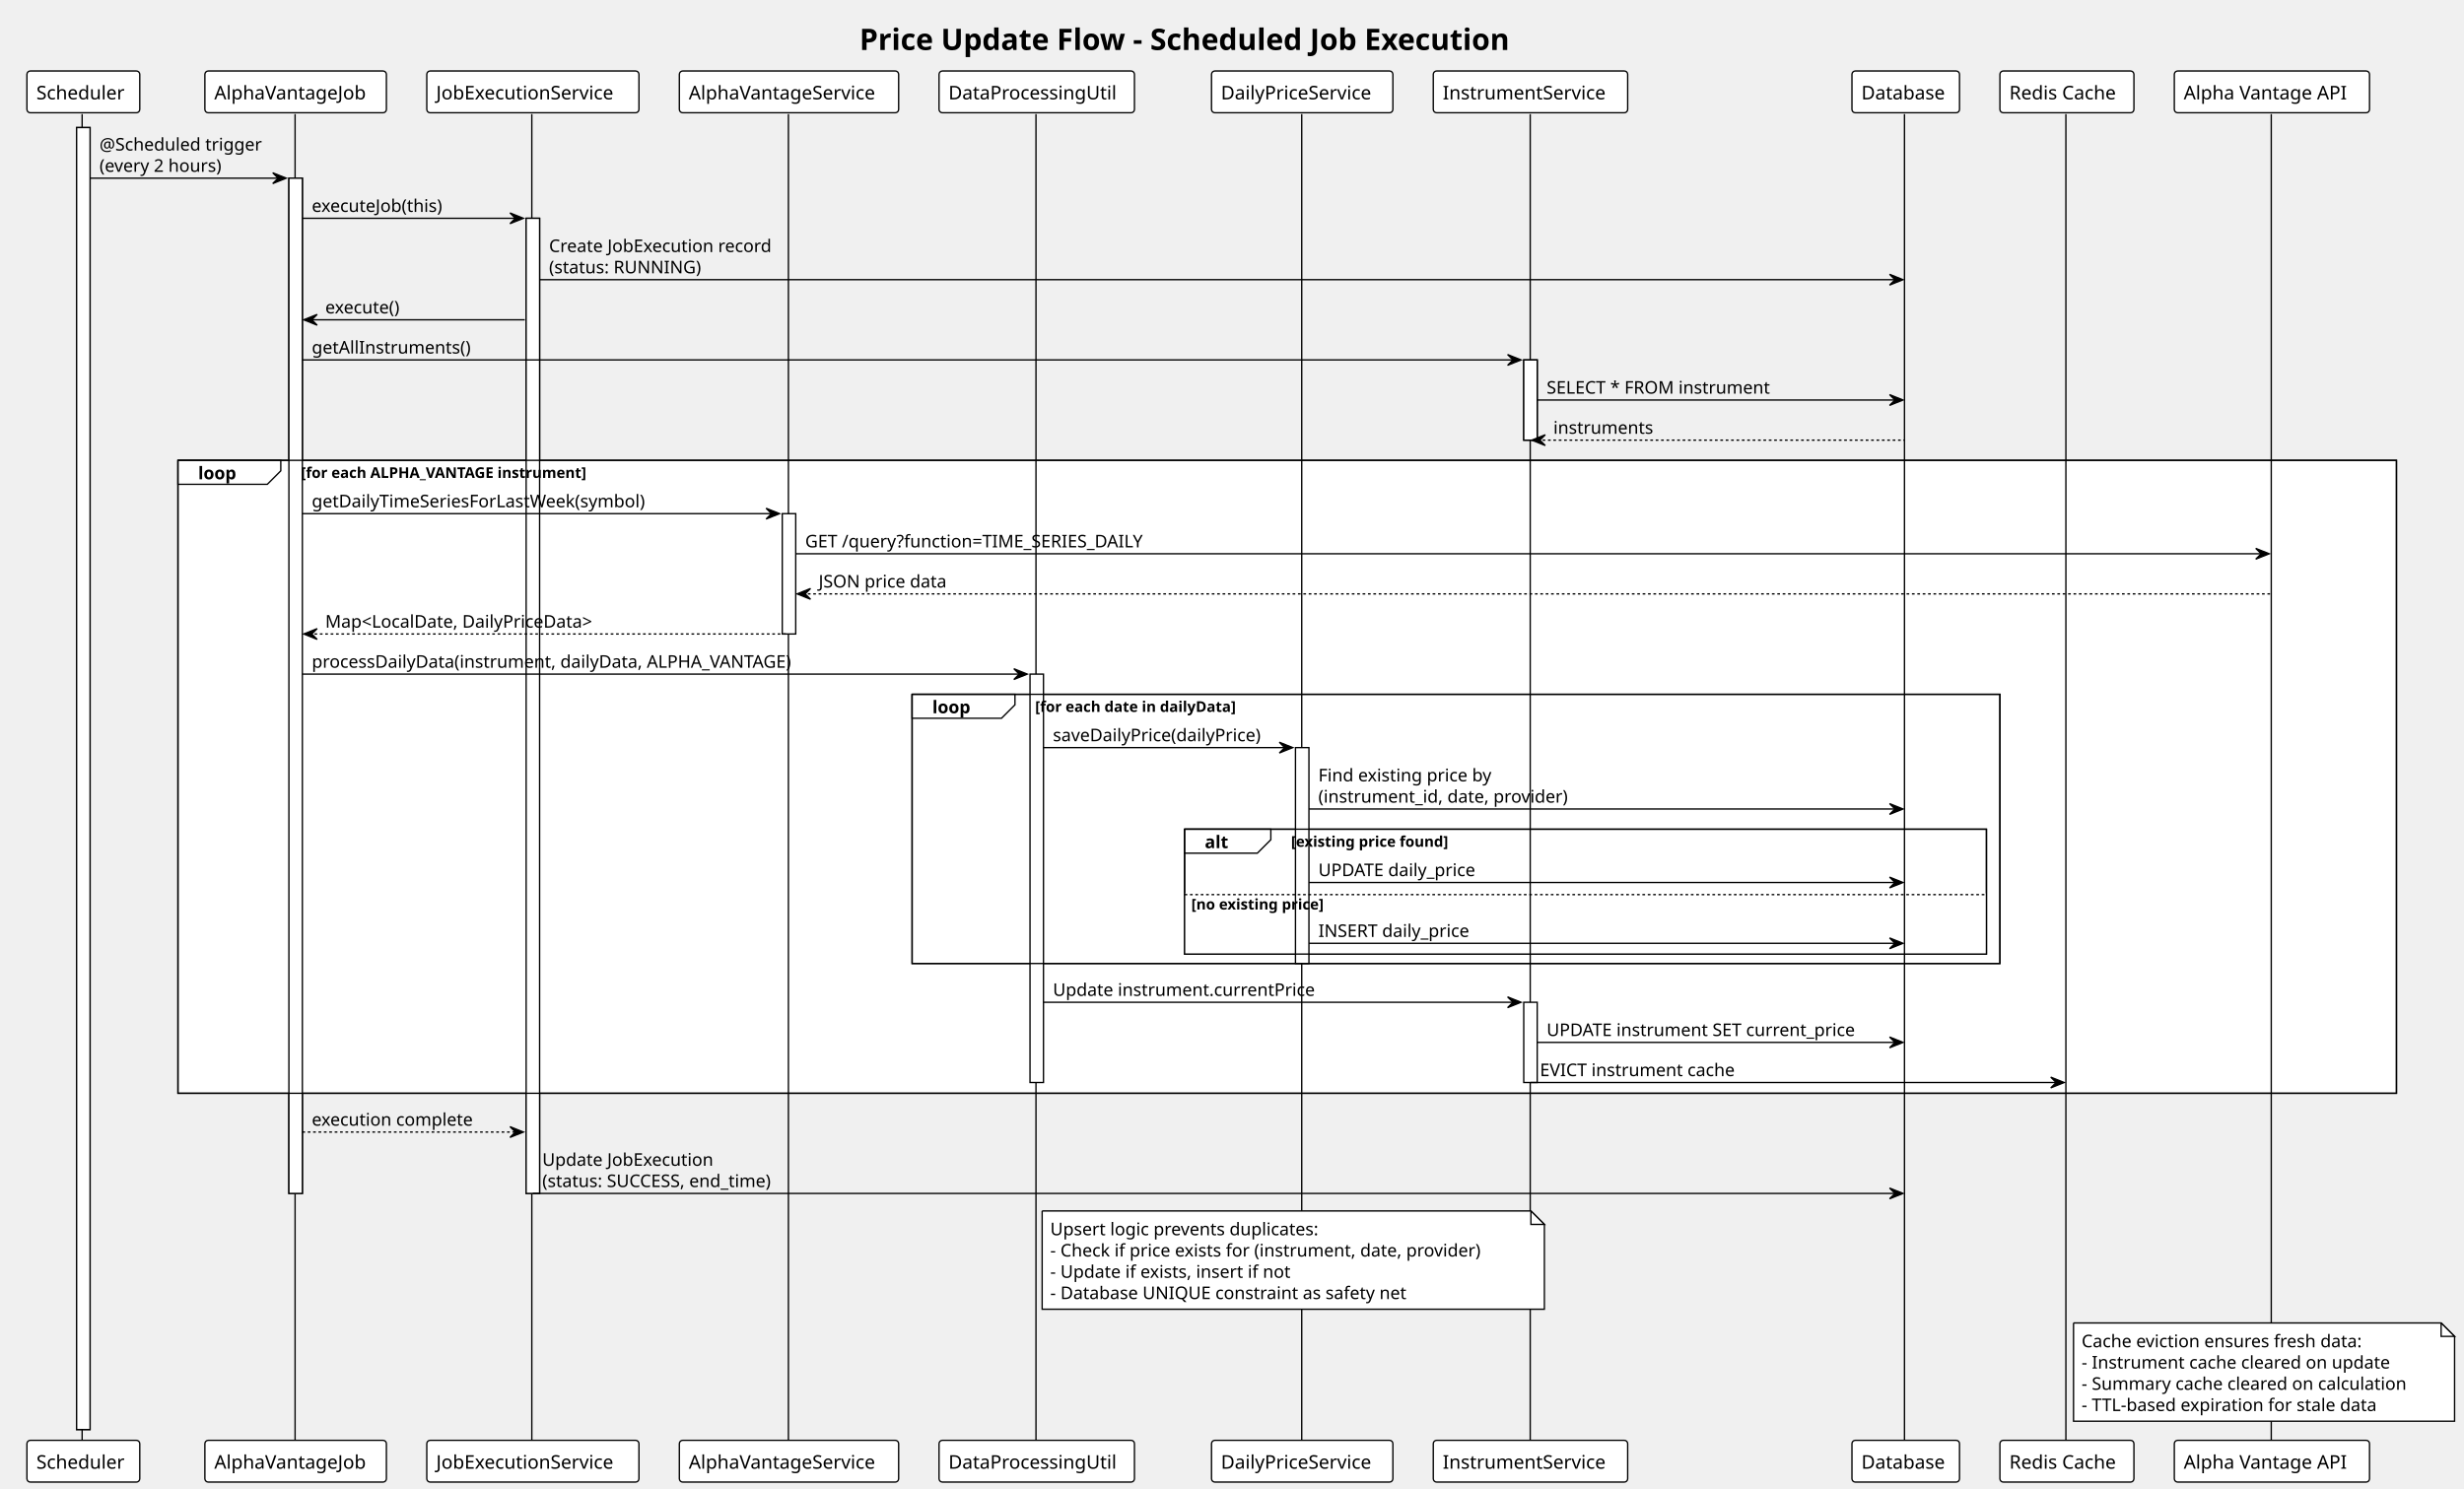
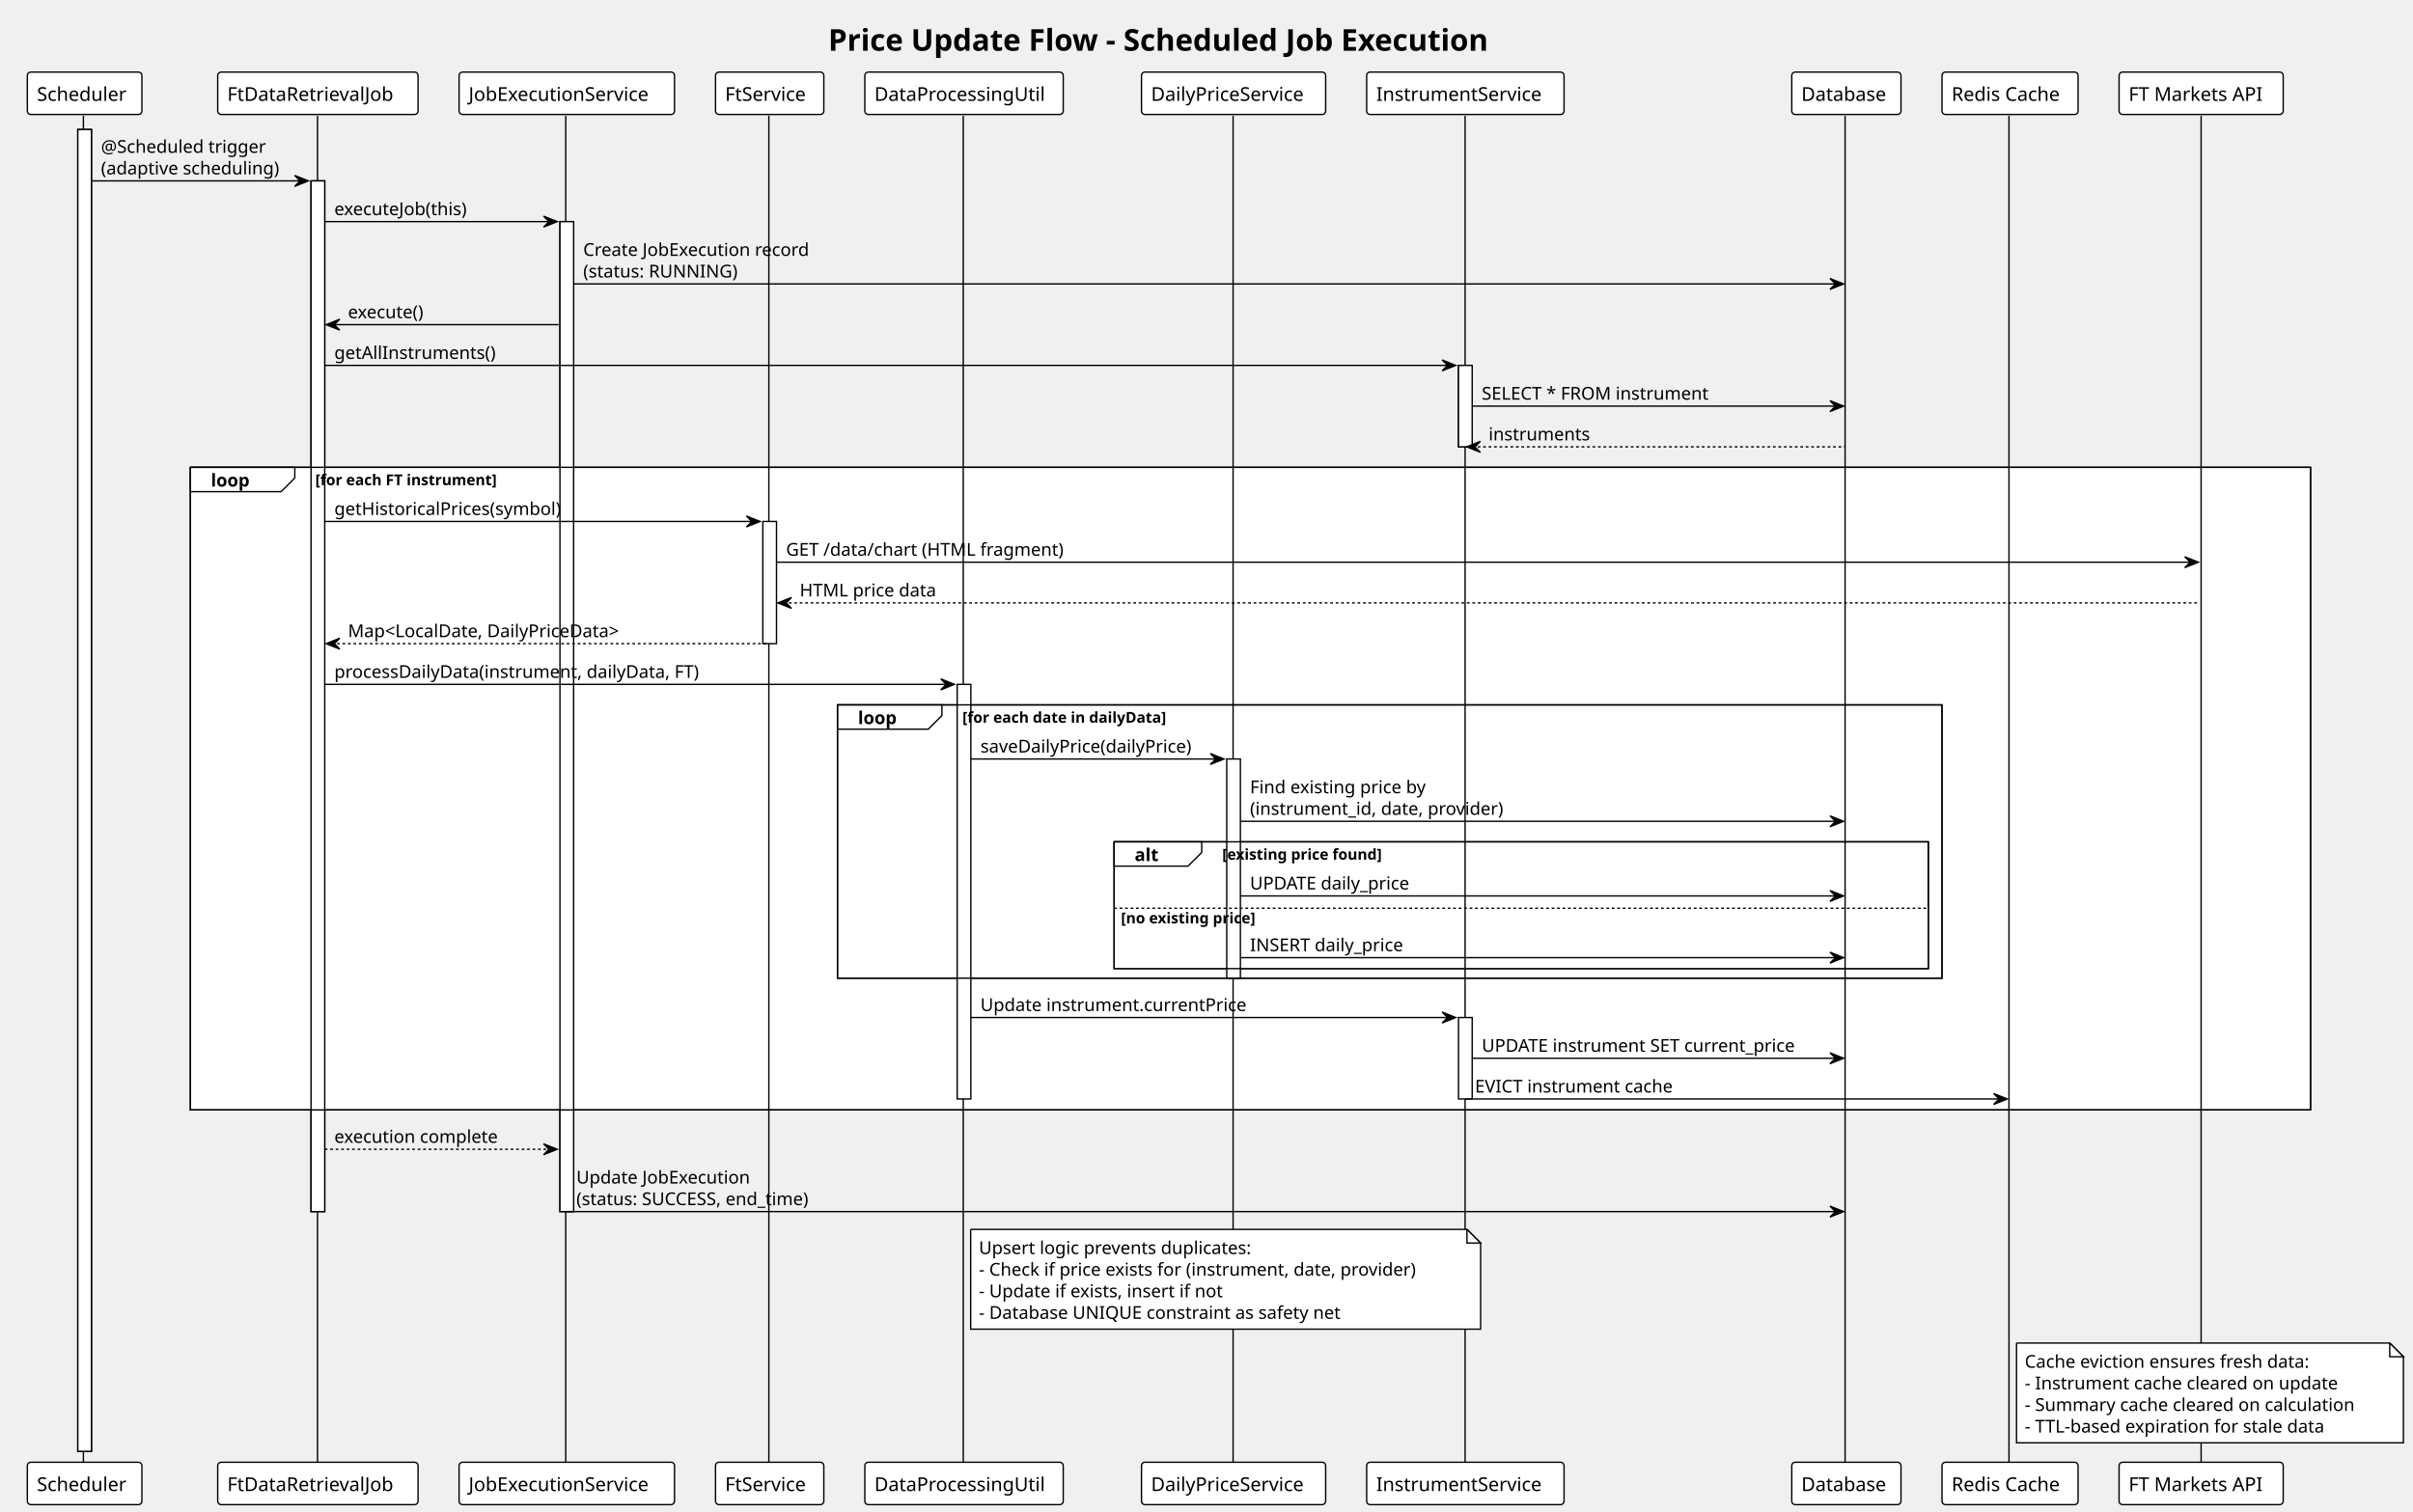
- <svg xmlns="http://www.w3.org/2000/svg" contentStyleType="text/css" height="1106px" preserveAspectRatio="none" style="width:1830px;height:1106px;background:#FFFFFF;" version="1.1" viewBox="0 0 1830 1106" width="1830px" zoomAndPan="magnify">
+ <svg xmlns="http://www.w3.org/2000/svg" contentStyleType="text/css" height="1106px" preserveAspectRatio="none" style="width:1765px;height:1106px;background:#FFFFFF;" version="1.1" viewBox="0 0 1765 1106" width="1765px" zoomAndPan="magnify">
  <defs />
  <g>
-     <text fill="#000000" font-family="Verdana" font-size="22" font-weight="bold" lengthAdjust="spacing" textLength="555.661" x="638.299" y="37.118">Price Update Flow - Scheduled Job Execution</text>
+     <text fill="#000000" font-family="Verdana" font-size="22" font-weight="bold" lengthAdjust="spacing" textLength="555.661" x="605.799" y="37.118">Price Update Flow - Scheduled Job Execution</text>
    <rect fill="#FFFFFF" height="967.144" style="stroke:#000000;stroke-width:1;" width="10" x="56.901" y="94.752" />
-     <rect fill="#FFFFFF" height="754.151" style="stroke:#000000;stroke-width:1;" width="10" x="214.568" y="132.351" />
-     <rect fill="#FFFFFF" height="724.352" style="stroke:#000000;stroke-width:1;" width="10" x="390.761" y="162.15" />
-     <rect fill="#FFFFFF" height="89.398" style="stroke:#000000;stroke-width:1;" width="10" x="580.985" y="381.544" />
-     <rect fill="#FFFFFF" height="303.362" style="stroke:#000000;stroke-width:1;" width="10" x="764.985" y="500.742" />
-     <rect fill="#FFFFFF" height="160.365" style="stroke:#000000;stroke-width:1;" width="10" x="962.141" y="555.34" />
-     <rect fill="#FFFFFF" height="59.599" style="stroke:#000000;stroke-width:1;" width="10" x="1131.68" y="267.347" />
-     <rect fill="#FFFFFF" height="59.599" style="stroke:#000000;stroke-width:1;" width="10" x="1131.68" y="744.505" />
-     <rect fill="#FFFFFF" height="470.158" style="stroke:#000000;stroke-width:1;" width="1647.672" x="132.162" y="341.946" />
-     <rect fill="#FFFFFF" height="199.964" style="stroke:#000000;stroke-width:1;" width="807.904" x="677.422" y="515.742" />
-     <rect fill="#FFFFFF" height="92.767" style="stroke:#000000;stroke-width:1;" width="595.536" x="879.79" y="615.939" />
-     <rect fill="#FFFFFF" height="45.168" style="stroke:none;stroke-width:1;" width="595.536" x="879.79" y="663.538" />
+     <rect fill="#FFFFFF" height="754.151" style="stroke:#000000;stroke-width:1;" width="10" x="227.523" y="132.351" />
+     <rect fill="#FFFFFF" height="724.352" style="stroke:#000000;stroke-width:1;" width="10" x="409.585" y="162.15" />
+     <rect fill="#FFFFFF" height="89.398" style="stroke:#000000;stroke-width:1;" width="10" x="557.977" y="381.544" />
+     <rect fill="#FFFFFF" height="303.362" style="stroke:#000000;stroke-width:1;" width="10" x="700.144" y="500.742" />
+     <rect fill="#FFFFFF" height="160.365" style="stroke:#000000;stroke-width:1;" width="10" x="897.3" y="555.34" />
+     <rect fill="#FFFFFF" height="59.599" style="stroke:#000000;stroke-width:1;" width="10" x="1066.839" y="267.347" />
+     <rect fill="#FFFFFF" height="59.599" style="stroke:#000000;stroke-width:1;" width="10" x="1066.839" y="744.505" />
+     <rect fill="#FFFFFF" height="470.158" style="stroke:#000000;stroke-width:1;" width="1550.807" x="139.249" y="341.946" />
+     <rect fill="#FFFFFF" height="199.964" style="stroke:#000000;stroke-width:1;" width="807.904" x="612.581" y="515.742" />
+     <rect fill="#FFFFFF" height="92.767" style="stroke:#000000;stroke-width:1;" width="595.536" x="814.949" y="615.939" />
+     <rect fill="#FFFFFF" height="45.168" style="stroke:none;stroke-width:1;" width="595.536" x="814.949" y="663.538" />
    <line style="stroke:#000000;stroke-width:1;" x1="61" x2="61" y1="84.752" y2="1070.896" />
-     <line style="stroke:#000000;stroke-width:1;" x1="219.162" x2="219.162" y1="84.752" y2="1070.896" />
-     <line style="stroke:#000000;stroke-width:1;" x1="394.974" x2="394.974" y1="84.752" y2="1070.896" />
-     <line style="stroke:#000000;stroke-width:1;" x1="585.549" x2="585.549" y1="84.752" y2="1070.896" />
-     <line style="stroke:#000000;stroke-width:1;" x1="769.422" x2="769.422" y1="84.752" y2="1070.896" />
-     <line style="stroke:#000000;stroke-width:1;" x1="966.79" x2="966.79" y1="84.752" y2="1070.896" />
-     <line style="stroke:#000000;stroke-width:1;" x1="1136.492" x2="1136.492" y1="84.752" y2="1070.896" />
-     <line style="stroke:#000000;stroke-width:1;" x1="1414.441" x2="1414.441" y1="84.752" y2="1070.896" />
-     <line style="stroke:#000000;stroke-width:1;" x1="1534.326" x2="1534.326" y1="84.752" y2="1070.896" />
-     <line style="stroke:#000000;stroke-width:1;" x1="1686.857" x2="1686.857" y1="84.752" y2="1070.896" />
+     <line style="stroke:#000000;stroke-width:1;" x1="232.249" x2="232.249" y1="84.752" y2="1070.896" />
+     <line style="stroke:#000000;stroke-width:1;" x1="413.798" x2="413.798" y1="84.752" y2="1070.896" />
+     <line style="stroke:#000000;stroke-width:1;" x1="562.373" x2="562.373" y1="84.752" y2="1070.896" />
+     <line style="stroke:#000000;stroke-width:1;" x1="704.581" x2="704.581" y1="84.752" y2="1070.896" />
+     <line style="stroke:#000000;stroke-width:1;" x1="901.949" x2="901.949" y1="84.752" y2="1070.896" />
+     <line style="stroke:#000000;stroke-width:1;" x1="1071.651" x2="1071.651" y1="84.752" y2="1070.896" />
+     <line style="stroke:#000000;stroke-width:1;" x1="1349.601" x2="1349.601" y1="84.752" y2="1070.896" />
+     <line style="stroke:#000000;stroke-width:1;" x1="1469.485" x2="1469.485" y1="84.752" y2="1070.896" />
+     <line style="stroke:#000000;stroke-width:1;" x1="1610.017" x2="1610.017" y1="84.752" y2="1070.896" />
    <rect fill="#FFFFFF" height="31.015" rx="2.5" ry="2.5" style="stroke:#000000;stroke-width:1;" width="83.802" x="20" y="52.737" />
    <text fill="#000000" font-family="Verdana" font-size="14" lengthAdjust="spacing" textLength="69.802" x="27" y="73.812">Scheduler</text>
    <rect fill="#FFFFFF" height="31.015" rx="2.5" ry="2.5" style="stroke:#000000;stroke-width:1;" width="83.802" x="20" y="1069.896" />
    <text fill="#000000" font-family="Verdana" font-size="14" lengthAdjust="spacing" textLength="69.802" x="27" y="1090.971">Scheduler</text>
-     <rect fill="#FFFFFF" height="31.015" rx="2.5" ry="2.5" style="stroke:#000000;stroke-width:1;" width="134.811" x="152.162" y="52.737" />
-     <text fill="#000000" font-family="Verdana" font-size="14" lengthAdjust="spacing" textLength="120.811" x="159.162" y="73.812">AlphaVantageJob</text>
-     <rect fill="#FFFFFF" height="31.015" rx="2.5" ry="2.5" style="stroke:#000000;stroke-width:1;" width="134.811" x="152.162" y="1069.896" />
-     <text fill="#000000" font-family="Verdana" font-size="14" lengthAdjust="spacing" textLength="120.811" x="159.162" y="1090.971">AlphaVantageJob</text>
-     <rect fill="#FFFFFF" height="31.015" rx="2.5" ry="2.5" style="stroke:#000000;stroke-width:1;" width="157.575" x="316.974" y="52.737" />
-     <text fill="#000000" font-family="Verdana" font-size="14" lengthAdjust="spacing" textLength="143.575" x="323.974" y="73.812">JobExecutionService</text>
-     <rect fill="#FFFFFF" height="31.015" rx="2.5" ry="2.5" style="stroke:#000000;stroke-width:1;" width="157.575" x="316.974" y="1069.896" />
-     <text fill="#000000" font-family="Verdana" font-size="14" lengthAdjust="spacing" textLength="143.575" x="323.974" y="1090.971">JobExecutionService</text>
-     <rect fill="#FFFFFF" height="31.015" rx="2.5" ry="2.5" style="stroke:#000000;stroke-width:1;" width="162.873" x="504.549" y="52.737" />
-     <text fill="#000000" font-family="Verdana" font-size="14" lengthAdjust="spacing" textLength="148.873" x="511.549" y="73.812">AlphaVantageService</text>
-     <rect fill="#FFFFFF" height="31.015" rx="2.5" ry="2.5" style="stroke:#000000;stroke-width:1;" width="162.873" x="504.549" y="1069.896" />
-     <text fill="#000000" font-family="Verdana" font-size="14" lengthAdjust="spacing" textLength="148.873" x="511.549" y="1090.971">AlphaVantageService</text>
-     <rect fill="#FFFFFF" height="31.015" rx="2.5" ry="2.5" style="stroke:#000000;stroke-width:1;" width="145.127" x="697.422" y="52.737" />
-     <text fill="#000000" font-family="Verdana" font-size="14" lengthAdjust="spacing" textLength="131.127" x="704.422" y="73.812">DataProcessingUtil</text>
-     <rect fill="#FFFFFF" height="31.015" rx="2.5" ry="2.5" style="stroke:#000000;stroke-width:1;" width="145.127" x="697.422" y="1069.896" />
-     <text fill="#000000" font-family="Verdana" font-size="14" lengthAdjust="spacing" textLength="131.127" x="704.422" y="1090.971">DataProcessingUtil</text>
-     <rect fill="#FFFFFF" height="31.015" rx="2.5" ry="2.5" style="stroke:#000000;stroke-width:1;" width="134.702" x="899.79" y="52.737" />
-     <text fill="#000000" font-family="Verdana" font-size="14" lengthAdjust="spacing" textLength="120.702" x="906.79" y="73.812">DailyPriceService</text>
-     <rect fill="#FFFFFF" height="31.015" rx="2.5" ry="2.5" style="stroke:#000000;stroke-width:1;" width="134.702" x="899.79" y="1069.896" />
-     <text fill="#000000" font-family="Verdana" font-size="14" lengthAdjust="spacing" textLength="120.702" x="906.79" y="1090.971">DailyPriceService</text>
-     <rect fill="#FFFFFF" height="31.015" rx="2.5" ry="2.5" style="stroke:#000000;stroke-width:1;" width="144.375" x="1064.492" y="52.737" />
-     <text fill="#000000" font-family="Verdana" font-size="14" lengthAdjust="spacing" textLength="130.375" x="1071.492" y="73.812">InstrumentService</text>
-     <rect fill="#FFFFFF" height="31.015" rx="2.5" ry="2.5" style="stroke:#000000;stroke-width:1;" width="144.375" x="1064.492" y="1069.896" />
-     <text fill="#000000" font-family="Verdana" font-size="14" lengthAdjust="spacing" textLength="130.375" x="1071.492" y="1090.971">InstrumentService</text>
-     <rect fill="#FFFFFF" height="31.015" rx="2.5" ry="2.5" style="stroke:#000000;stroke-width:1;" width="79.885" x="1375.441" y="52.737" />
-     <text fill="#000000" font-family="Verdana" font-size="14" lengthAdjust="spacing" textLength="65.885" x="1382.441" y="73.812">Database</text>
-     <rect fill="#FFFFFF" height="31.015" rx="2.5" ry="2.5" style="stroke:#000000;stroke-width:1;" width="79.885" x="1375.441" y="1069.896" />
-     <text fill="#000000" font-family="Verdana" font-size="14" lengthAdjust="spacing" textLength="65.885" x="1382.441" y="1090.971">Database</text>
-     <rect fill="#FFFFFF" height="31.015" rx="2.5" ry="2.5" style="stroke:#000000;stroke-width:1;" width="99.531" x="1485.326" y="52.737" />
-     <text fill="#000000" font-family="Verdana" font-size="14" lengthAdjust="spacing" textLength="85.531" x="1492.326" y="73.812">Redis Cache</text>
-     <rect fill="#FFFFFF" height="31.015" rx="2.5" ry="2.5" style="stroke:#000000;stroke-width:1;" width="99.531" x="1485.326" y="1069.896" />
-     <text fill="#000000" font-family="Verdana" font-size="14" lengthAdjust="spacing" textLength="85.531" x="1492.326" y="1090.971">Redis Cache</text>
-     <rect fill="#FFFFFF" height="31.015" rx="2.5" ry="2.5" style="stroke:#000000;stroke-width:1;" width="144.977" x="1614.857" y="52.737" />
-     <text fill="#000000" font-family="Verdana" font-size="14" lengthAdjust="spacing" textLength="130.977" x="1621.857" y="73.812">Alpha Vantage API</text>
-     <rect fill="#FFFFFF" height="31.015" rx="2.5" ry="2.5" style="stroke:#000000;stroke-width:1;" width="144.977" x="1614.857" y="1069.896" />
-     <text fill="#000000" font-family="Verdana" font-size="14" lengthAdjust="spacing" textLength="130.977" x="1621.857" y="1090.971">Alpha Vantage API</text>
+     <rect fill="#FFFFFF" height="31.015" rx="2.5" ry="2.5" style="stroke:#000000;stroke-width:1;" width="146.549" x="159.249" y="52.737" />
+     <text fill="#000000" font-family="Verdana" font-size="14" lengthAdjust="spacing" textLength="132.549" x="166.249" y="73.812">FtDataRetrievalJob</text>
+     <rect fill="#FFFFFF" height="31.015" rx="2.5" ry="2.5" style="stroke:#000000;stroke-width:1;" width="146.549" x="159.249" y="1069.896" />
+     <text fill="#000000" font-family="Verdana" font-size="14" lengthAdjust="spacing" textLength="132.549" x="166.249" y="1090.971">FtDataRetrievalJob</text>
+     <rect fill="#FFFFFF" height="31.015" rx="2.5" ry="2.5" style="stroke:#000000;stroke-width:1;" width="157.575" x="335.798" y="52.737" />
+     <text fill="#000000" font-family="Verdana" font-size="14" lengthAdjust="spacing" textLength="143.575" x="342.798" y="73.812">JobExecutionService</text>
+     <rect fill="#FFFFFF" height="31.015" rx="2.5" ry="2.5" style="stroke:#000000;stroke-width:1;" width="157.575" x="335.798" y="1069.896" />
+     <text fill="#000000" font-family="Verdana" font-size="14" lengthAdjust="spacing" textLength="143.575" x="342.798" y="1090.971">JobExecutionService</text>
+     <rect fill="#FFFFFF" height="31.015" rx="2.5" ry="2.5" style="stroke:#000000;stroke-width:1;" width="79.208" x="523.373" y="52.737" />
+     <text fill="#000000" font-family="Verdana" font-size="14" lengthAdjust="spacing" textLength="65.208" x="530.373" y="73.812">FtService</text>
+     <rect fill="#FFFFFF" height="31.015" rx="2.5" ry="2.5" style="stroke:#000000;stroke-width:1;" width="79.208" x="523.373" y="1069.896" />
+     <text fill="#000000" font-family="Verdana" font-size="14" lengthAdjust="spacing" textLength="65.208" x="530.373" y="1090.971">FtService</text>
+     <rect fill="#FFFFFF" height="31.015" rx="2.5" ry="2.5" style="stroke:#000000;stroke-width:1;" width="145.127" x="632.581" y="52.737" />
+     <text fill="#000000" font-family="Verdana" font-size="14" lengthAdjust="spacing" textLength="131.127" x="639.581" y="73.812">DataProcessingUtil</text>
+     <rect fill="#FFFFFF" height="31.015" rx="2.5" ry="2.5" style="stroke:#000000;stroke-width:1;" width="145.127" x="632.581" y="1069.896" />
+     <text fill="#000000" font-family="Verdana" font-size="14" lengthAdjust="spacing" textLength="131.127" x="639.581" y="1090.971">DataProcessingUtil</text>
+     <rect fill="#FFFFFF" height="31.015" rx="2.5" ry="2.5" style="stroke:#000000;stroke-width:1;" width="134.702" x="834.949" y="52.737" />
+     <text fill="#000000" font-family="Verdana" font-size="14" lengthAdjust="spacing" textLength="120.702" x="841.949" y="73.812">DailyPriceService</text>
+     <rect fill="#FFFFFF" height="31.015" rx="2.5" ry="2.5" style="stroke:#000000;stroke-width:1;" width="134.702" x="834.949" y="1069.896" />
+     <text fill="#000000" font-family="Verdana" font-size="14" lengthAdjust="spacing" textLength="120.702" x="841.949" y="1090.971">DailyPriceService</text>
+     <rect fill="#FFFFFF" height="31.015" rx="2.5" ry="2.5" style="stroke:#000000;stroke-width:1;" width="144.375" x="999.651" y="52.737" />
+     <text fill="#000000" font-family="Verdana" font-size="14" lengthAdjust="spacing" textLength="130.375" x="1006.651" y="73.812">InstrumentService</text>
+     <rect fill="#FFFFFF" height="31.015" rx="2.5" ry="2.5" style="stroke:#000000;stroke-width:1;" width="144.375" x="999.651" y="1069.896" />
+     <text fill="#000000" font-family="Verdana" font-size="14" lengthAdjust="spacing" textLength="130.375" x="1006.651" y="1090.971">InstrumentService</text>
+     <rect fill="#FFFFFF" height="31.015" rx="2.5" ry="2.5" style="stroke:#000000;stroke-width:1;" width="79.885" x="1310.601" y="52.737" />
+     <text fill="#000000" font-family="Verdana" font-size="14" lengthAdjust="spacing" textLength="65.885" x="1317.601" y="73.812">Database</text>
+     <rect fill="#FFFFFF" height="31.015" rx="2.5" ry="2.5" style="stroke:#000000;stroke-width:1;" width="79.885" x="1310.601" y="1069.896" />
+     <text fill="#000000" font-family="Verdana" font-size="14" lengthAdjust="spacing" textLength="65.885" x="1317.601" y="1090.971">Database</text>
+     <rect fill="#FFFFFF" height="31.015" rx="2.5" ry="2.5" style="stroke:#000000;stroke-width:1;" width="99.531" x="1420.485" y="52.737" />
+     <text fill="#000000" font-family="Verdana" font-size="14" lengthAdjust="spacing" textLength="85.531" x="1427.485" y="73.812">Redis Cache</text>
+     <rect fill="#FFFFFF" height="31.015" rx="2.5" ry="2.5" style="stroke:#000000;stroke-width:1;" width="99.531" x="1420.485" y="1069.896" />
+     <text fill="#000000" font-family="Verdana" font-size="14" lengthAdjust="spacing" textLength="85.531" x="1427.485" y="1090.971">Redis Cache</text>
+     <rect fill="#FFFFFF" height="31.015" rx="2.5" ry="2.5" style="stroke:#000000;stroke-width:1;" width="120.039" x="1550.017" y="52.737" />
+     <text fill="#000000" font-family="Verdana" font-size="14" lengthAdjust="spacing" textLength="106.039" x="1557.017" y="73.812">FT Markets API</text>
+     <rect fill="#FFFFFF" height="31.015" rx="2.5" ry="2.5" style="stroke:#000000;stroke-width:1;" width="120.039" x="1550.017" y="1069.896" />
+     <text fill="#000000" font-family="Verdana" font-size="14" lengthAdjust="spacing" textLength="106.039" x="1557.017" y="1090.971">FT Markets API</text>
    <rect fill="#FFFFFF" height="967.144" style="stroke:#000000;stroke-width:1;" width="10" x="56.901" y="94.752" />
-     <rect fill="#FFFFFF" height="754.151" style="stroke:#000000;stroke-width:1;" width="10" x="214.568" y="132.351" />
-     <rect fill="#FFFFFF" height="724.352" style="stroke:#000000;stroke-width:1;" width="10" x="390.761" y="162.15" />
-     <rect fill="#FFFFFF" height="89.398" style="stroke:#000000;stroke-width:1;" width="10" x="580.985" y="381.544" />
-     <rect fill="#FFFFFF" height="303.362" style="stroke:#000000;stroke-width:1;" width="10" x="764.985" y="500.742" />
-     <rect fill="#FFFFFF" height="160.365" style="stroke:#000000;stroke-width:1;" width="10" x="962.141" y="555.34" />
-     <rect fill="#FFFFFF" height="59.599" style="stroke:#000000;stroke-width:1;" width="10" x="1131.68" y="267.347" />
-     <rect fill="#FFFFFF" height="59.599" style="stroke:#000000;stroke-width:1;" width="10" x="1131.68" y="744.505" />
-     <polygon fill="#000000" points="202.568,128.351,212.568,132.351,202.568,136.351,206.568,132.351" style="stroke:#000000;stroke-width:1;" />
-     <line style="stroke:#000000;stroke-width:1;" x1="66.901" x2="208.568" y1="132.351" y2="132.351" />
+     <rect fill="#FFFFFF" height="754.151" style="stroke:#000000;stroke-width:1;" width="10" x="227.523" y="132.351" />
+     <rect fill="#FFFFFF" height="724.352" style="stroke:#000000;stroke-width:1;" width="10" x="409.585" y="162.15" />
+     <rect fill="#FFFFFF" height="89.398" style="stroke:#000000;stroke-width:1;" width="10" x="557.977" y="381.544" />
+     <rect fill="#FFFFFF" height="303.362" style="stroke:#000000;stroke-width:1;" width="10" x="700.144" y="500.742" />
+     <rect fill="#FFFFFF" height="160.365" style="stroke:#000000;stroke-width:1;" width="10" x="897.3" y="555.34" />
+     <rect fill="#FFFFFF" height="59.599" style="stroke:#000000;stroke-width:1;" width="10" x="1066.839" y="267.347" />
+     <rect fill="#FFFFFF" height="59.599" style="stroke:#000000;stroke-width:1;" width="10" x="1066.839" y="744.505" />
+     <polygon fill="#000000" points="215.523,128.351,225.523,132.351,215.523,136.351,219.523,132.351" style="stroke:#000000;stroke-width:1;" />
+     <line style="stroke:#000000;stroke-width:1;" x1="66.901" x2="221.523" y1="132.351" y2="132.351" />
    <text fill="#000000" font-family="Verdana" font-size="13" lengthAdjust="spacing" textLength="128.667" x="73.901" y="111.822">@Scheduled trigger</text>
-     <text fill="#000000" font-family="Verdana" font-size="13" lengthAdjust="spacing" textLength="102.299" x="73.901" y="127.621">(every 2 hours)</text>
-     <polygon fill="#000000" points="378.761,158.15,388.761,162.15,378.761,166.15,382.761,162.15" style="stroke:#000000;stroke-width:1;" />
-     <line style="stroke:#000000;stroke-width:1;" x1="224.568" x2="384.761" y1="162.15" y2="162.15" />
-     <text fill="#000000" font-family="Verdana" font-size="13" lengthAdjust="spacing" textLength="108.443" x="231.568" y="157.42">executeJob(this)</text>
-     <polygon fill="#000000" points="1403.384,203.749,1413.384,207.749,1403.384,211.749,1407.384,207.749" style="stroke:#000000;stroke-width:1;" />
-     <line style="stroke:#000000;stroke-width:1;" x1="400.761" x2="1409.384" y1="207.749" y2="207.749" />
-     <text fill="#000000" font-family="Verdana" font-size="13" lengthAdjust="spacing" textLength="179.15" x="407.761" y="187.22">Create JobExecution record</text>
-     <text fill="#000000" font-family="Verdana" font-size="13" lengthAdjust="spacing" textLength="125.385" x="407.761" y="203.019">(status: RUNNING)</text>
-     <polygon fill="#000000" points="235.568,233.548,225.568,237.548,235.568,241.548,231.568,237.548" style="stroke:#000000;stroke-width:1;" />
-     <line style="stroke:#000000;stroke-width:1;" x1="229.568" x2="389.761" y1="237.548" y2="237.548" />
-     <text fill="#000000" font-family="Verdana" font-size="13" lengthAdjust="spacing" textLength="62.855" x="241.568" y="232.818">execute()</text>
-     <polygon fill="#000000" points="1119.68,263.347,1129.68,267.347,1119.68,271.347,1123.68,267.347" style="stroke:#000000;stroke-width:1;" />
-     <line style="stroke:#000000;stroke-width:1;" x1="224.568" x2="1125.68" y1="267.347" y2="267.347" />
-     <text fill="#000000" font-family="Verdana" font-size="13" lengthAdjust="spacing" textLength="128.673" x="231.568" y="262.618">getAllInstruments()</text>
-     <polygon fill="#000000" points="1403.384,293.147,1413.384,297.147,1403.384,301.147,1407.384,297.147" style="stroke:#000000;stroke-width:1;" />
-     <line style="stroke:#000000;stroke-width:1;" x1="1141.68" x2="1409.384" y1="297.147" y2="297.147" />
-     <text fill="#000000" font-family="Verdana" font-size="13" lengthAdjust="spacing" textLength="180.527" x="1148.68" y="292.417">SELECT * FROM instrument</text>
-     <polygon fill="#000000" points="1147.68,322.946,1137.68,326.946,1147.68,330.946,1143.68,326.946" style="stroke:#000000;stroke-width:1;" />
-     <line style="stroke:#000000;stroke-width:1;stroke-dasharray:2.0,2.0;" x1="1141.68" x2="1414.384" y1="326.946" y2="326.946" />
-     <text fill="#000000" font-family="Verdana" font-size="13" lengthAdjust="spacing" textLength="77.975" x="1153.68" y="322.216">instruments</text>
-     <path d="M132.162,341.946 L208.545,341.946 L208.545,349.745 L198.545,359.745 L132.162,359.745 L132.162,341.946 " fill="#FFFFFF" style="stroke:#000000;stroke-width:1;" />
-     <rect fill="none" height="470.158" style="stroke:#000000;stroke-width:1;" width="1647.672" x="132.162" y="341.946" />
-     <text fill="#000000" font-family="Verdana" font-size="13" font-weight="bold" lengthAdjust="spacing" textLength="31.383" x="147.162" y="356.016">loop</text>
-     <text fill="#000000" font-family="Verdana" font-size="11" font-weight="bold" lengthAdjust="spacing" textLength="246.001" x="223.545" y="355.005">[for each ALPHA_VANTAGE instrument]</text>
-     <polygon fill="#000000" points="568.985,377.544,578.985,381.544,568.985,385.544,572.985,381.544" style="stroke:#000000;stroke-width:1;" />
-     <line style="stroke:#000000;stroke-width:1;" x1="224.568" x2="574.985" y1="381.544" y2="381.544" />
-     <text fill="#000000" font-family="Verdana" font-size="13" lengthAdjust="spacing" textLength="268.207" x="231.568" y="376.815">getDailyTimeSeriesForLastWeek(symbol)</text>
-     <polygon fill="#000000" points="1675.346,407.344,1685.346,411.344,1675.346,415.344,1679.346,411.344" style="stroke:#000000;stroke-width:1;" />
-     <line style="stroke:#000000;stroke-width:1;" x1="590.985" x2="1681.346" y1="411.344" y2="411.344" />
-     <text fill="#000000" font-family="Verdana" font-size="13" lengthAdjust="spacing" textLength="281.95" x="597.985" y="406.614">GET /query?function=TIME_SERIES_DAILY</text>
-     <polygon fill="#000000" points="601.985,437.143,591.985,441.143,601.985,445.143,597.985,441.143" style="stroke:#000000;stroke-width:1;" />
-     <line style="stroke:#000000;stroke-width:1;stroke-dasharray:2.0,2.0;" x1="595.985" x2="1686.346" y1="441.143" y2="441.143" />
-     <text fill="#000000" font-family="Verdana" font-size="13" lengthAdjust="spacing" textLength="104.463" x="607.985" y="436.414">JSON price data</text>
-     <polygon fill="#000000" points="235.568,466.942,225.568,470.942,235.568,474.942,231.568,470.942" style="stroke:#000000;stroke-width:1;" />
-     <line style="stroke:#000000;stroke-width:1;stroke-dasharray:2.0,2.0;" x1="229.568" x2="584.985" y1="470.942" y2="470.942" />
-     <text fill="#000000" font-family="Verdana" font-size="13" lengthAdjust="spacing" textLength="216.284" x="241.568" y="466.213">Map&lt;LocalDate, DailyPriceData&gt;</text>
-     <polygon fill="#000000" points="752.985,496.742,762.985,500.742,752.985,504.742,756.985,500.742" style="stroke:#000000;stroke-width:1;" />
-     <line style="stroke:#000000;stroke-width:1;" x1="224.568" x2="758.985" y1="500.742" y2="500.742" />
-     <text fill="#000000" font-family="Verdana" font-size="13" lengthAdjust="spacing" textLength="389.683" x="231.568" y="496.012">processDailyData(instrument, dailyData, ALPHA_VANTAGE)</text>
-     <path d="M677.422,515.742 L753.805,515.742 L753.805,523.541 L743.805,533.541 L677.422,533.541 L677.422,515.742 " fill="#FFFFFF" style="stroke:#000000;stroke-width:1;" />
-     <rect fill="none" height="199.964" style="stroke:#000000;stroke-width:1;" width="807.904" x="677.422" y="515.742" />
-     <text fill="#000000" font-family="Verdana" font-size="13" font-weight="bold" lengthAdjust="spacing" textLength="31.383" x="692.422" y="529.812">loop</text>
-     <text fill="#000000" font-family="Verdana" font-size="11" font-weight="bold" lengthAdjust="spacing" textLength="171.128" x="768.805" y="528.801">[for each date in dailyData]</text>
-     <polygon fill="#000000" points="950.141,551.34,960.141,555.34,950.141,559.34,954.141,555.34" style="stroke:#000000;stroke-width:1;" />
-     <line style="stroke:#000000;stroke-width:1;" x1="774.985" x2="956.141" y1="555.34" y2="555.34" />
-     <text fill="#000000" font-family="Verdana" font-size="13" lengthAdjust="spacing" textLength="168.156" x="781.985" y="550.611">saveDailyPrice(dailyPrice)</text>
-     <polygon fill="#000000" points="1403.384,596.939,1413.384,600.939,1403.384,604.939,1407.384,600.939" style="stroke:#000000;stroke-width:1;" />
-     <line style="stroke:#000000;stroke-width:1;" x1="972.141" x2="1409.384" y1="600.939" y2="600.939" />
-     <text fill="#000000" font-family="Verdana" font-size="13" lengthAdjust="spacing" textLength="139.394" x="979.141" y="580.41">Find existing price by</text>
-     <text fill="#000000" font-family="Verdana" font-size="13" lengthAdjust="spacing" textLength="204.502" x="979.141" y="596.21">(instrument_id, date, provider)</text>
-     <path d="M879.79,615.939 L943.839,615.939 L943.839,623.738 L933.839,633.738 L879.79,633.738 L879.79,615.939 " fill="#FFFFFF" style="stroke:#000000;stroke-width:1;" />
-     <rect fill="none" height="92.767" style="stroke:#000000;stroke-width:1;" width="595.536" x="879.79" y="615.939" />
-     <text fill="#000000" font-family="Verdana" font-size="13" font-weight="bold" lengthAdjust="spacing" textLength="19.049" x="894.79" y="630.009">alt</text>
-     <text fill="#000000" font-family="Verdana" font-size="11" font-weight="bold" lengthAdjust="spacing" textLength="134.981" x="958.839" y="628.998">[existing price found]</text>
-     <polygon fill="#000000" points="1403.384,651.538,1413.384,655.538,1403.384,659.538,1407.384,655.538" style="stroke:#000000;stroke-width:1;" />
-     <line style="stroke:#000000;stroke-width:1;" x1="972.141" x2="1409.384" y1="655.538" y2="655.538" />
-     <text fill="#000000" font-family="Verdana" font-size="13" lengthAdjust="spacing" textLength="127.791" x="979.141" y="650.808">UPDATE daily_price</text>
-     <line style="stroke:#000000;stroke-width:1;stroke-dasharray:2.0,2.0;" x1="879.79" x2="1475.326" y1="664.538" y2="664.538" />
-     <text fill="#000000" font-family="Verdana" font-size="11" font-weight="bold" lengthAdjust="spacing" textLength="114.807" x="884.79" y="675.597">[no existing price]</text>
-     <polygon fill="#000000" points="1403.384,696.706,1413.384,700.706,1403.384,704.706,1407.384,700.706" style="stroke:#000000;stroke-width:1;" />
-     <line style="stroke:#000000;stroke-width:1;" x1="972.141" x2="1409.384" y1="700.706" y2="700.706" />
-     <text fill="#000000" font-family="Verdana" font-size="13" lengthAdjust="spacing" textLength="124.655" x="979.141" y="695.976">INSERT daily_price</text>
-     <polygon fill="#000000" points="1119.68,740.505,1129.68,744.505,1119.68,748.505,1123.68,744.505" style="stroke:#000000;stroke-width:1;" />
-     <line style="stroke:#000000;stroke-width:1;" x1="774.985" x2="1125.68" y1="744.505" y2="744.505" />
-     <text fill="#000000" font-family="Verdana" font-size="13" lengthAdjust="spacing" textLength="205.55" x="781.985" y="739.775">Update instrument.currentPrice</text>
-     <polygon fill="#000000" points="1403.384,770.304,1413.384,774.304,1403.384,778.304,1407.384,774.304" style="stroke:#000000;stroke-width:1;" />
-     <line style="stroke:#000000;stroke-width:1;" x1="1141.68" x2="1409.384" y1="774.304" y2="774.304" />
-     <text fill="#000000" font-family="Verdana" font-size="13" lengthAdjust="spacing" textLength="249.704" x="1148.68" y="769.575">UPDATE instrument SET current_price</text>
-     <polygon fill="#000000" points="1523.092,800.104,1533.092,804.104,1523.092,808.104,1527.092,804.104" style="stroke:#000000;stroke-width:1;" />
-     <line style="stroke:#000000;stroke-width:1;" x1="1136.68" x2="1529.092" y1="804.104" y2="804.104" />
-     <text fill="#000000" font-family="Verdana" font-size="13" lengthAdjust="spacing" textLength="157.333" x="1143.68" y="799.374">EVICT instrument cache</text>
-     <polygon fill="#000000" points="378.761,836.903,388.761,840.903,378.761,844.903,382.761,840.903" style="stroke:#000000;stroke-width:1;" />
-     <line style="stroke:#000000;stroke-width:1;stroke-dasharray:2.0,2.0;" x1="224.568" x2="384.761" y1="840.903" y2="840.903" />
-     <text fill="#000000" font-family="Verdana" font-size="13" lengthAdjust="spacing" textLength="127.144" x="231.568" y="836.173">execution complete</text>
-     <polygon fill="#000000" points="1403.384,882.501,1413.384,886.501,1403.384,890.501,1407.384,886.501" style="stroke:#000000;stroke-width:1;" />
-     <line style="stroke:#000000;stroke-width:1;" x1="395.761" x2="1409.384" y1="886.501" y2="886.501" />
-     <text fill="#000000" font-family="Verdana" font-size="13" lengthAdjust="spacing" textLength="136.322" x="402.761" y="865.973">Update JobExecution</text>
-     <text fill="#000000" font-family="Verdana" font-size="13" lengthAdjust="spacing" textLength="195.368" x="402.761" y="881.772">(status: SUCCESS, end_time)</text>
-     <path d="M774,899.501 L774,972.501 L1147,972.501 L1147,909.501 L1137,899.501 L774,899.501 " fill="#FFFFFF" style="stroke:#000000;stroke-width:1;" />
-     <path d="M1137,899.501 L1137,909.501 L1147,909.501 L1137,899.501 " fill="#FFFFFF" style="stroke:#000000;stroke-width:1;" />
-     <text fill="#000000" font-family="Verdana" font-size="13" lengthAdjust="spacing" textLength="215.046" x="780" y="917.571">Upsert logic prevents duplicates:</text>
-     <text fill="#000000" font-family="Verdana" font-size="13" lengthAdjust="spacing" textLength="352.961" x="780" y="933.371">- Check if price exists for (instrument, date, provider)</text>
-     <text fill="#000000" font-family="Verdana" font-size="13" lengthAdjust="spacing" textLength="196.612" x="780" y="949.17">- Update if exists, insert if not</text>
-     <text fill="#000000" font-family="Verdana" font-size="13" lengthAdjust="spacing" textLength="287.625" x="780" y="964.969">- Database UNIQUE constraint as safety net</text>
-     <path d="M1540,982.699 L1540,1055.699 L1823,1055.699 L1823,992.699 L1813,982.699 L1540,982.699 " fill="#FFFFFF" style="stroke:#000000;stroke-width:1;" />
-     <path d="M1813,982.699 L1813,992.699 L1823,992.699 L1813,982.699 " fill="#FFFFFF" style="stroke:#000000;stroke-width:1;" />
-     <text fill="#000000" font-family="Verdana" font-size="13" lengthAdjust="spacing" textLength="227.132" x="1546" y="1000.769">Cache eviction ensures fresh data:</text>
-     <text fill="#000000" font-family="Verdana" font-size="13" lengthAdjust="spacing" textLength="247.685" x="1546" y="1016.568">- Instrument cache cleared on update</text>
-     <text fill="#000000" font-family="Verdana" font-size="13" lengthAdjust="spacing" textLength="262.26" x="1546" y="1032.367">- Summary cache cleared on calculation</text>
-     <text fill="#000000" font-family="Verdana" font-size="13" lengthAdjust="spacing" textLength="239.567" x="1546" y="1048.167">- TTL-based expiration for stale data</text>
+     <text fill="#000000" font-family="Verdana" font-size="13" lengthAdjust="spacing" textLength="141.623" x="73.901" y="127.621">(adaptive scheduling)</text>
+     <polygon fill="#000000" points="397.585,158.15,407.585,162.15,397.585,166.15,401.585,162.15" style="stroke:#000000;stroke-width:1;" />
+     <line style="stroke:#000000;stroke-width:1;" x1="237.523" x2="403.585" y1="162.15" y2="162.15" />
+     <text fill="#000000" font-family="Verdana" font-size="13" lengthAdjust="spacing" textLength="108.443" x="244.523" y="157.42">executeJob(this)</text>
+     <polygon fill="#000000" points="1338.543,203.749,1348.543,207.749,1338.543,211.749,1342.543,207.749" style="stroke:#000000;stroke-width:1;" />
+     <line style="stroke:#000000;stroke-width:1;" x1="419.585" x2="1344.543" y1="207.749" y2="207.749" />
+     <text fill="#000000" font-family="Verdana" font-size="13" lengthAdjust="spacing" textLength="179.15" x="426.585" y="187.22">Create JobExecution record</text>
+     <text fill="#000000" font-family="Verdana" font-size="13" lengthAdjust="spacing" textLength="125.385" x="426.585" y="203.019">(status: RUNNING)</text>
+     <polygon fill="#000000" points="248.523,233.548,238.523,237.548,248.523,241.548,244.523,237.548" style="stroke:#000000;stroke-width:1;" />
+     <line style="stroke:#000000;stroke-width:1;" x1="242.523" x2="408.585" y1="237.548" y2="237.548" />
+     <text fill="#000000" font-family="Verdana" font-size="13" lengthAdjust="spacing" textLength="62.855" x="254.523" y="232.818">execute()</text>
+     <polygon fill="#000000" points="1054.839,263.347,1064.839,267.347,1054.839,271.347,1058.839,267.347" style="stroke:#000000;stroke-width:1;" />
+     <line style="stroke:#000000;stroke-width:1;" x1="237.523" x2="1060.839" y1="267.347" y2="267.347" />
+     <text fill="#000000" font-family="Verdana" font-size="13" lengthAdjust="spacing" textLength="128.673" x="244.523" y="262.618">getAllInstruments()</text>
+     <polygon fill="#000000" points="1338.543,293.147,1348.543,297.147,1338.543,301.147,1342.543,297.147" style="stroke:#000000;stroke-width:1;" />
+     <line style="stroke:#000000;stroke-width:1;" x1="1076.839" x2="1344.543" y1="297.147" y2="297.147" />
+     <text fill="#000000" font-family="Verdana" font-size="13" lengthAdjust="spacing" textLength="180.527" x="1083.839" y="292.417">SELECT * FROM instrument</text>
+     <polygon fill="#000000" points="1082.839,322.946,1072.839,326.946,1082.839,330.946,1078.839,326.946" style="stroke:#000000;stroke-width:1;" />
+     <line style="stroke:#000000;stroke-width:1;stroke-dasharray:2.0,2.0;" x1="1076.839" x2="1349.543" y1="326.946" y2="326.946" />
+     <text fill="#000000" font-family="Verdana" font-size="13" lengthAdjust="spacing" textLength="77.975" x="1088.839" y="322.216">instruments</text>
+     <path d="M139.249,341.946 L215.632,341.946 L215.632,349.745 L205.632,359.745 L139.249,359.745 L139.249,341.946 " fill="#FFFFFF" style="stroke:#000000;stroke-width:1;" />
+     <rect fill="none" height="470.158" style="stroke:#000000;stroke-width:1;" width="1550.807" x="139.249" y="341.946" />
+     <text fill="#000000" font-family="Verdana" font-size="13" font-weight="bold" lengthAdjust="spacing" textLength="31.383" x="154.249" y="356.016">loop</text>
+     <text fill="#000000" font-family="Verdana" font-size="11" font-weight="bold" lengthAdjust="spacing" textLength="152.743" x="230.632" y="355.005">[for each FT instrument]</text>
+     <polygon fill="#000000" points="545.977,377.544,555.977,381.544,545.977,385.544,549.977,381.544" style="stroke:#000000;stroke-width:1;" />
+     <line style="stroke:#000000;stroke-width:1;" x1="237.523" x2="551.977" y1="381.544" y2="381.544" />
+     <text fill="#000000" font-family="Verdana" font-size="13" lengthAdjust="spacing" textLength="178.071" x="244.523" y="376.815">getHistoricalPrices(symbol)</text>
+     <polygon fill="#000000" points="1598.036,407.344,1608.036,411.344,1598.036,415.344,1602.036,411.344" style="stroke:#000000;stroke-width:1;" />
+     <line style="stroke:#000000;stroke-width:1;" x1="567.977" x2="1604.036" y1="411.344" y2="411.344" />
+     <text fill="#000000" font-family="Verdana" font-size="13" lengthAdjust="spacing" textLength="221.685" x="574.977" y="406.614">GET /data/chart (HTML fragment)</text>
+     <polygon fill="#000000" points="578.977,437.143,568.977,441.143,578.977,445.143,574.977,441.143" style="stroke:#000000;stroke-width:1;" />
+     <line style="stroke:#000000;stroke-width:1;stroke-dasharray:2.0,2.0;" x1="572.977" x2="1609.036" y1="441.143" y2="441.143" />
+     <text fill="#000000" font-family="Verdana" font-size="13" lengthAdjust="spacing" textLength="105.682" x="584.977" y="436.414">HTML price data</text>
+     <polygon fill="#000000" points="248.523,466.942,238.523,470.942,248.523,474.942,244.523,470.942" style="stroke:#000000;stroke-width:1;" />
+     <line style="stroke:#000000;stroke-width:1;stroke-dasharray:2.0,2.0;" x1="242.523" x2="561.977" y1="470.942" y2="470.942" />
+     <text fill="#000000" font-family="Verdana" font-size="13" lengthAdjust="spacing" textLength="216.284" x="254.523" y="466.213">Map&lt;LocalDate, DailyPriceData&gt;</text>
+     <polygon fill="#000000" points="688.144,496.742,698.144,500.742,688.144,504.742,692.144,500.742" style="stroke:#000000;stroke-width:1;" />
+     <line style="stroke:#000000;stroke-width:1;" x1="237.523" x2="694.144" y1="500.742" y2="500.742" />
+     <text fill="#000000" font-family="Verdana" font-size="13" lengthAdjust="spacing" textLength="291.586" x="244.523" y="496.012">processDailyData(instrument, dailyData, FT)</text>
+     <path d="M612.581,515.742 L688.964,515.742 L688.964,523.541 L678.964,533.541 L612.581,533.541 L612.581,515.742 " fill="#FFFFFF" style="stroke:#000000;stroke-width:1;" />
+     <rect fill="none" height="199.964" style="stroke:#000000;stroke-width:1;" width="807.904" x="612.581" y="515.742" />
+     <text fill="#000000" font-family="Verdana" font-size="13" font-weight="bold" lengthAdjust="spacing" textLength="31.383" x="627.581" y="529.812">loop</text>
+     <text fill="#000000" font-family="Verdana" font-size="11" font-weight="bold" lengthAdjust="spacing" textLength="171.128" x="703.964" y="528.801">[for each date in dailyData]</text>
+     <polygon fill="#000000" points="885.3,551.34,895.3,555.34,885.3,559.34,889.3,555.34" style="stroke:#000000;stroke-width:1;" />
+     <line style="stroke:#000000;stroke-width:1;" x1="710.144" x2="891.3" y1="555.34" y2="555.34" />
+     <text fill="#000000" font-family="Verdana" font-size="13" lengthAdjust="spacing" textLength="168.156" x="717.144" y="550.611">saveDailyPrice(dailyPrice)</text>
+     <polygon fill="#000000" points="1338.543,596.939,1348.543,600.939,1338.543,604.939,1342.543,600.939" style="stroke:#000000;stroke-width:1;" />
+     <line style="stroke:#000000;stroke-width:1;" x1="907.3" x2="1344.543" y1="600.939" y2="600.939" />
+     <text fill="#000000" font-family="Verdana" font-size="13" lengthAdjust="spacing" textLength="139.394" x="914.3" y="580.41">Find existing price by</text>
+     <text fill="#000000" font-family="Verdana" font-size="13" lengthAdjust="spacing" textLength="204.502" x="914.3" y="596.21">(instrument_id, date, provider)</text>
+     <path d="M814.949,615.939 L878.999,615.939 L878.999,623.738 L868.999,633.738 L814.949,633.738 L814.949,615.939 " fill="#FFFFFF" style="stroke:#000000;stroke-width:1;" />
+     <rect fill="none" height="92.767" style="stroke:#000000;stroke-width:1;" width="595.536" x="814.949" y="615.939" />
+     <text fill="#000000" font-family="Verdana" font-size="13" font-weight="bold" lengthAdjust="spacing" textLength="19.049" x="829.949" y="630.009">alt</text>
+     <text fill="#000000" font-family="Verdana" font-size="11" font-weight="bold" lengthAdjust="spacing" textLength="134.981" x="893.999" y="628.998">[existing price found]</text>
+     <polygon fill="#000000" points="1338.543,651.538,1348.543,655.538,1338.543,659.538,1342.543,655.538" style="stroke:#000000;stroke-width:1;" />
+     <line style="stroke:#000000;stroke-width:1;" x1="907.3" x2="1344.543" y1="655.538" y2="655.538" />
+     <text fill="#000000" font-family="Verdana" font-size="13" lengthAdjust="spacing" textLength="127.791" x="914.3" y="650.808">UPDATE daily_price</text>
+     <line style="stroke:#000000;stroke-width:1;stroke-dasharray:2.0,2.0;" x1="814.949" x2="1410.485" y1="664.538" y2="664.538" />
+     <text fill="#000000" font-family="Verdana" font-size="11" font-weight="bold" lengthAdjust="spacing" textLength="114.807" x="819.949" y="675.597">[no existing price]</text>
+     <polygon fill="#000000" points="1338.543,696.706,1348.543,700.706,1338.543,704.706,1342.543,700.706" style="stroke:#000000;stroke-width:1;" />
+     <line style="stroke:#000000;stroke-width:1;" x1="907.3" x2="1344.543" y1="700.706" y2="700.706" />
+     <text fill="#000000" font-family="Verdana" font-size="13" lengthAdjust="spacing" textLength="124.655" x="914.3" y="695.976">INSERT daily_price</text>
+     <polygon fill="#000000" points="1054.839,740.505,1064.839,744.505,1054.839,748.505,1058.839,744.505" style="stroke:#000000;stroke-width:1;" />
+     <line style="stroke:#000000;stroke-width:1;" x1="710.144" x2="1060.839" y1="744.505" y2="744.505" />
+     <text fill="#000000" font-family="Verdana" font-size="13" lengthAdjust="spacing" textLength="205.55" x="717.144" y="739.775">Update instrument.currentPrice</text>
+     <polygon fill="#000000" points="1338.543,770.304,1348.543,774.304,1338.543,778.304,1342.543,774.304" style="stroke:#000000;stroke-width:1;" />
+     <line style="stroke:#000000;stroke-width:1;" x1="1076.839" x2="1344.543" y1="774.304" y2="774.304" />
+     <text fill="#000000" font-family="Verdana" font-size="13" lengthAdjust="spacing" textLength="249.704" x="1083.839" y="769.575">UPDATE instrument SET current_price</text>
+     <polygon fill="#000000" points="1458.251,800.104,1468.251,804.104,1458.251,808.104,1462.251,804.104" style="stroke:#000000;stroke-width:1;" />
+     <line style="stroke:#000000;stroke-width:1;" x1="1071.839" x2="1464.251" y1="804.104" y2="804.104" />
+     <text fill="#000000" font-family="Verdana" font-size="13" lengthAdjust="spacing" textLength="157.333" x="1078.839" y="799.374">EVICT instrument cache</text>
+     <polygon fill="#000000" points="397.585,836.903,407.585,840.903,397.585,844.903,401.585,840.903" style="stroke:#000000;stroke-width:1;" />
+     <line style="stroke:#000000;stroke-width:1;stroke-dasharray:2.0,2.0;" x1="237.523" x2="403.585" y1="840.903" y2="840.903" />
+     <text fill="#000000" font-family="Verdana" font-size="13" lengthAdjust="spacing" textLength="127.144" x="244.523" y="836.173">execution complete</text>
+     <polygon fill="#000000" points="1338.543,882.501,1348.543,886.501,1338.543,890.501,1342.543,886.501" style="stroke:#000000;stroke-width:1;" />
+     <line style="stroke:#000000;stroke-width:1;" x1="414.585" x2="1344.543" y1="886.501" y2="886.501" />
+     <text fill="#000000" font-family="Verdana" font-size="13" lengthAdjust="spacing" textLength="136.322" x="421.585" y="865.973">Update JobExecution</text>
+     <text fill="#000000" font-family="Verdana" font-size="13" lengthAdjust="spacing" textLength="195.368" x="421.585" y="881.772">(status: SUCCESS, end_time)</text>
+     <path d="M710,899.501 L710,972.501 L1083,972.501 L1083,909.501 L1073,899.501 L710,899.501 " fill="#FFFFFF" style="stroke:#000000;stroke-width:1;" />
+     <path d="M1073,899.501 L1073,909.501 L1083,909.501 L1073,899.501 " fill="#FFFFFF" style="stroke:#000000;stroke-width:1;" />
+     <text fill="#000000" font-family="Verdana" font-size="13" lengthAdjust="spacing" textLength="215.046" x="716" y="917.571">Upsert logic prevents duplicates:</text>
+     <text fill="#000000" font-family="Verdana" font-size="13" lengthAdjust="spacing" textLength="352.961" x="716" y="933.371">- Check if price exists for (instrument, date, provider)</text>
+     <text fill="#000000" font-family="Verdana" font-size="13" lengthAdjust="spacing" textLength="196.612" x="716" y="949.17">- Update if exists, insert if not</text>
+     <text fill="#000000" font-family="Verdana" font-size="13" lengthAdjust="spacing" textLength="287.625" x="716" y="964.969">- Database UNIQUE constraint as safety net</text>
+     <path d="M1475,982.699 L1475,1055.699 L1758,1055.699 L1758,992.699 L1748,982.699 L1475,982.699 " fill="#FFFFFF" style="stroke:#000000;stroke-width:1;" />
+     <path d="M1748,982.699 L1748,992.699 L1758,992.699 L1748,982.699 " fill="#FFFFFF" style="stroke:#000000;stroke-width:1;" />
+     <text fill="#000000" font-family="Verdana" font-size="13" lengthAdjust="spacing" textLength="227.132" x="1481" y="1000.769">Cache eviction ensures fresh data:</text>
+     <text fill="#000000" font-family="Verdana" font-size="13" lengthAdjust="spacing" textLength="247.685" x="1481" y="1016.568">- Instrument cache cleared on update</text>
+     <text fill="#000000" font-family="Verdana" font-size="13" lengthAdjust="spacing" textLength="262.26" x="1481" y="1032.367">- Summary cache cleared on calculation</text>
+     <text fill="#000000" font-family="Verdana" font-size="13" lengthAdjust="spacing" textLength="239.567" x="1481" y="1048.167">- TTL-based expiration for stale data</text>
  </g>
</svg>
